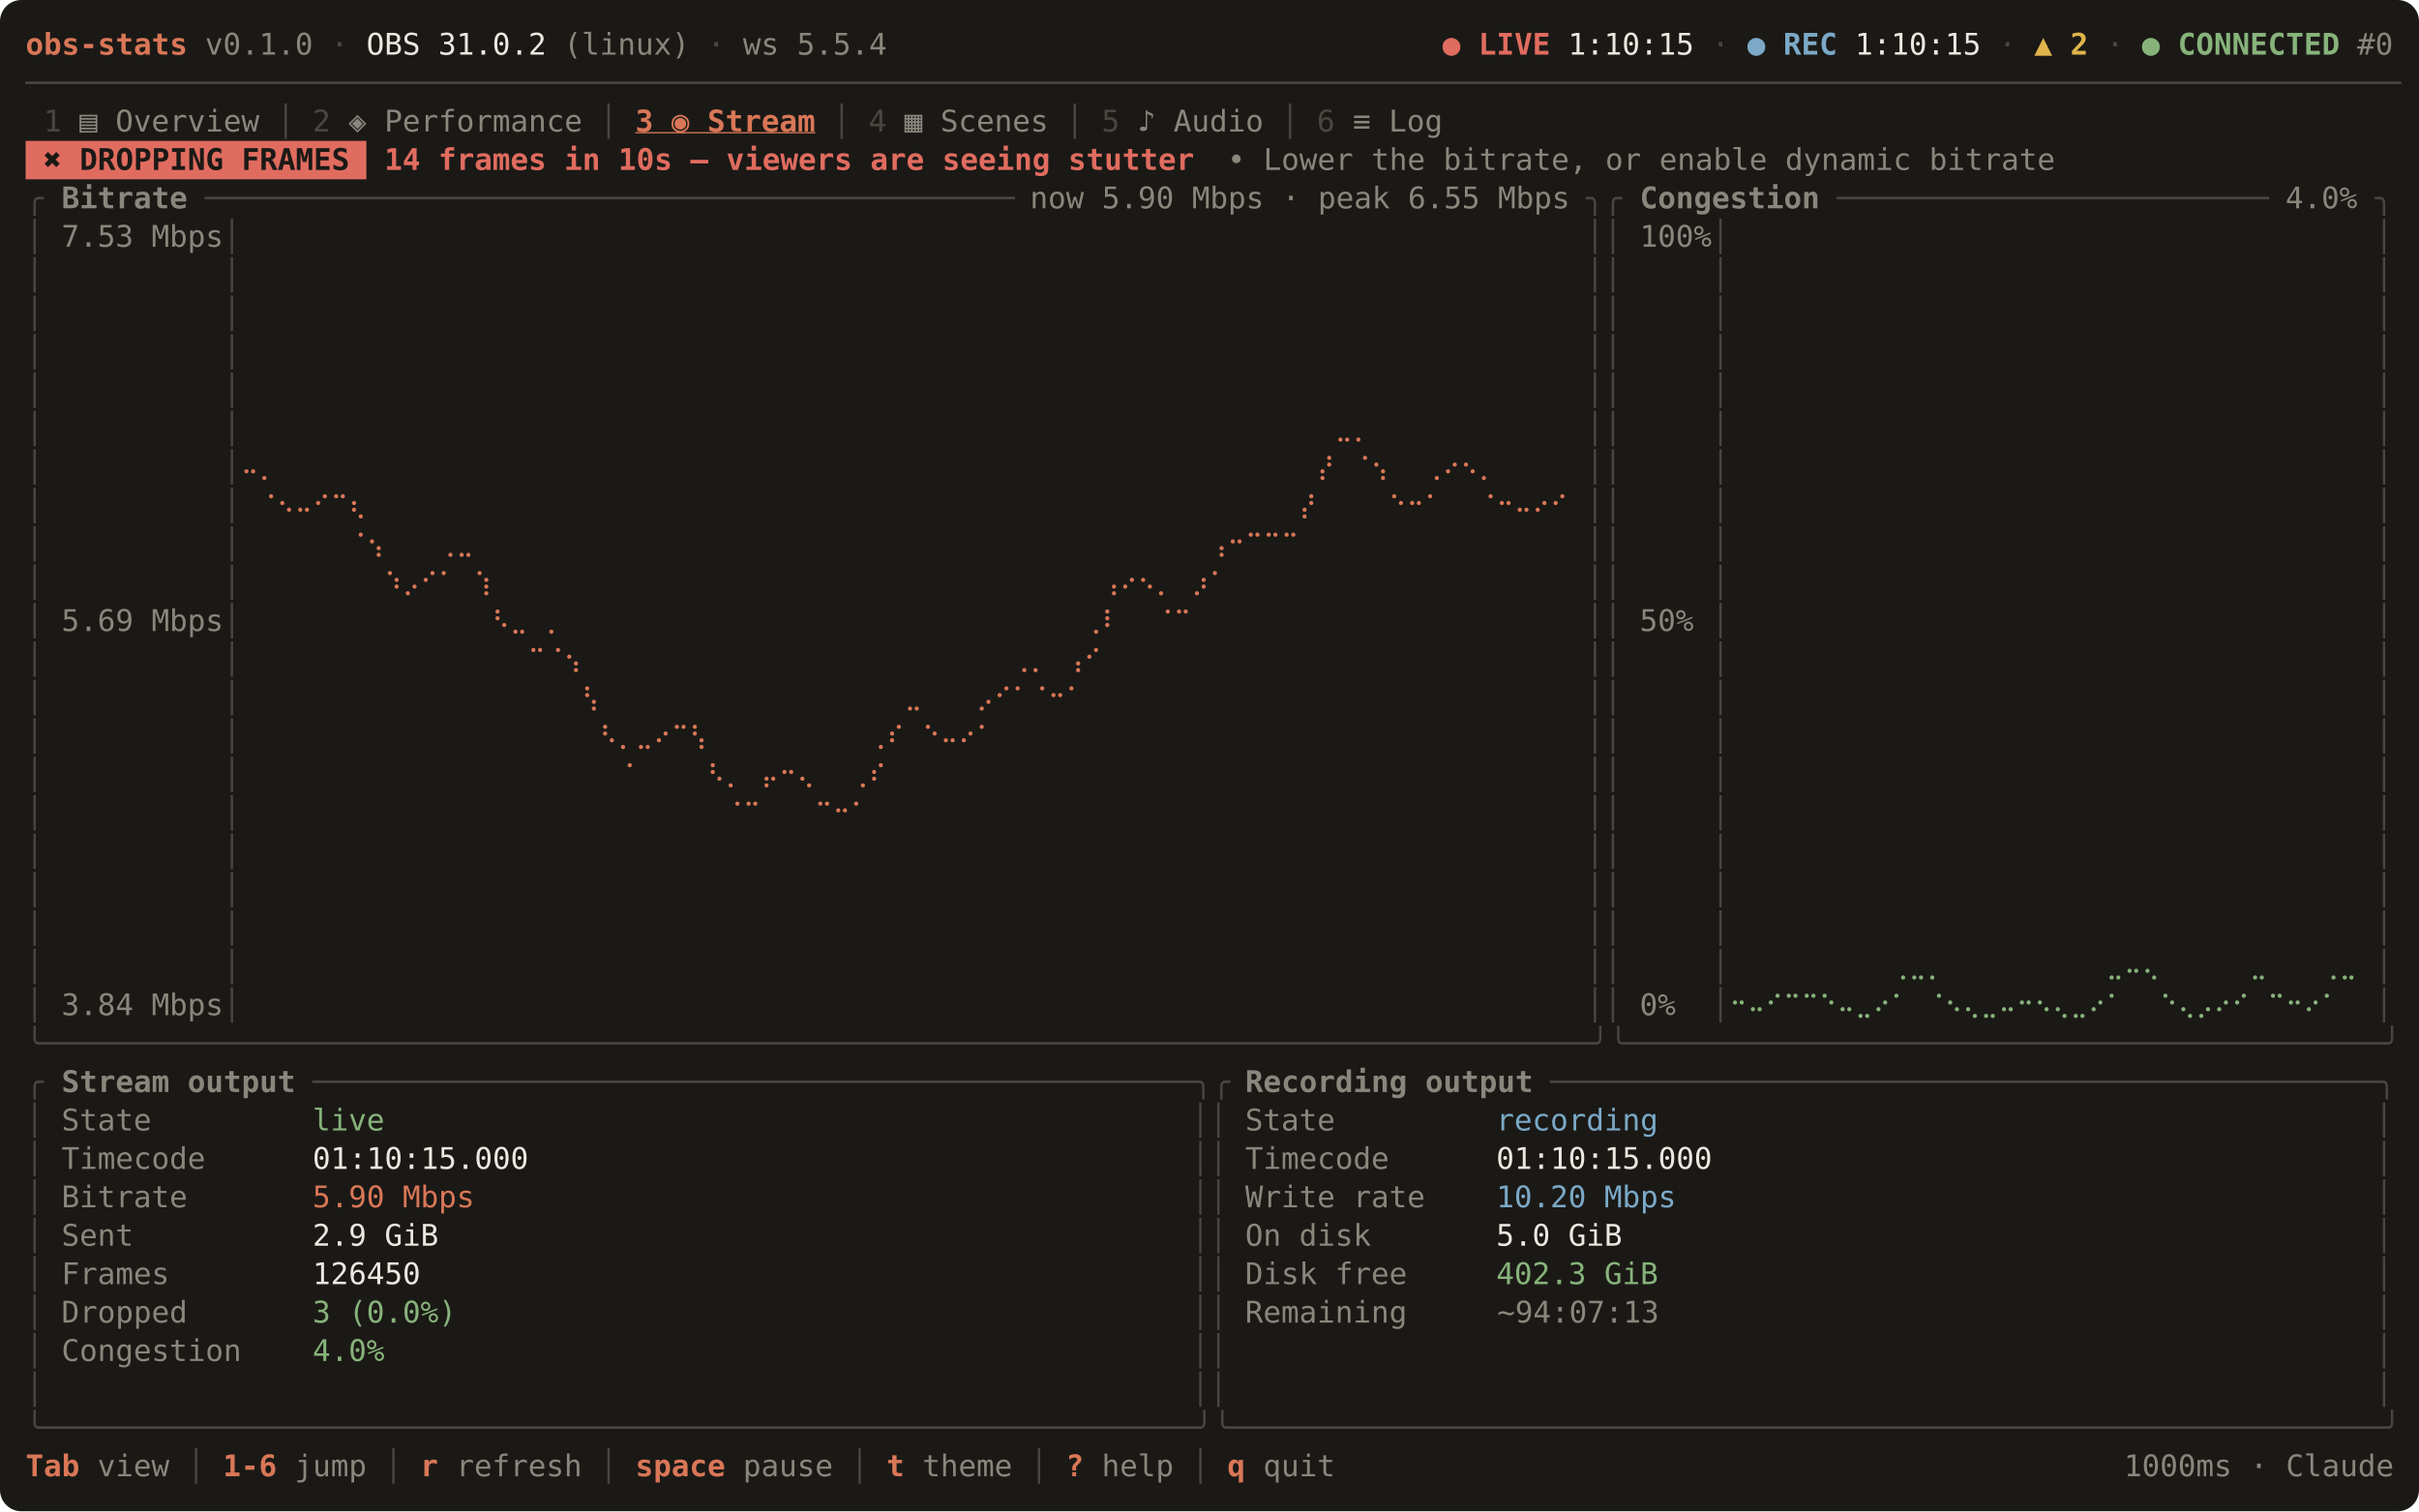
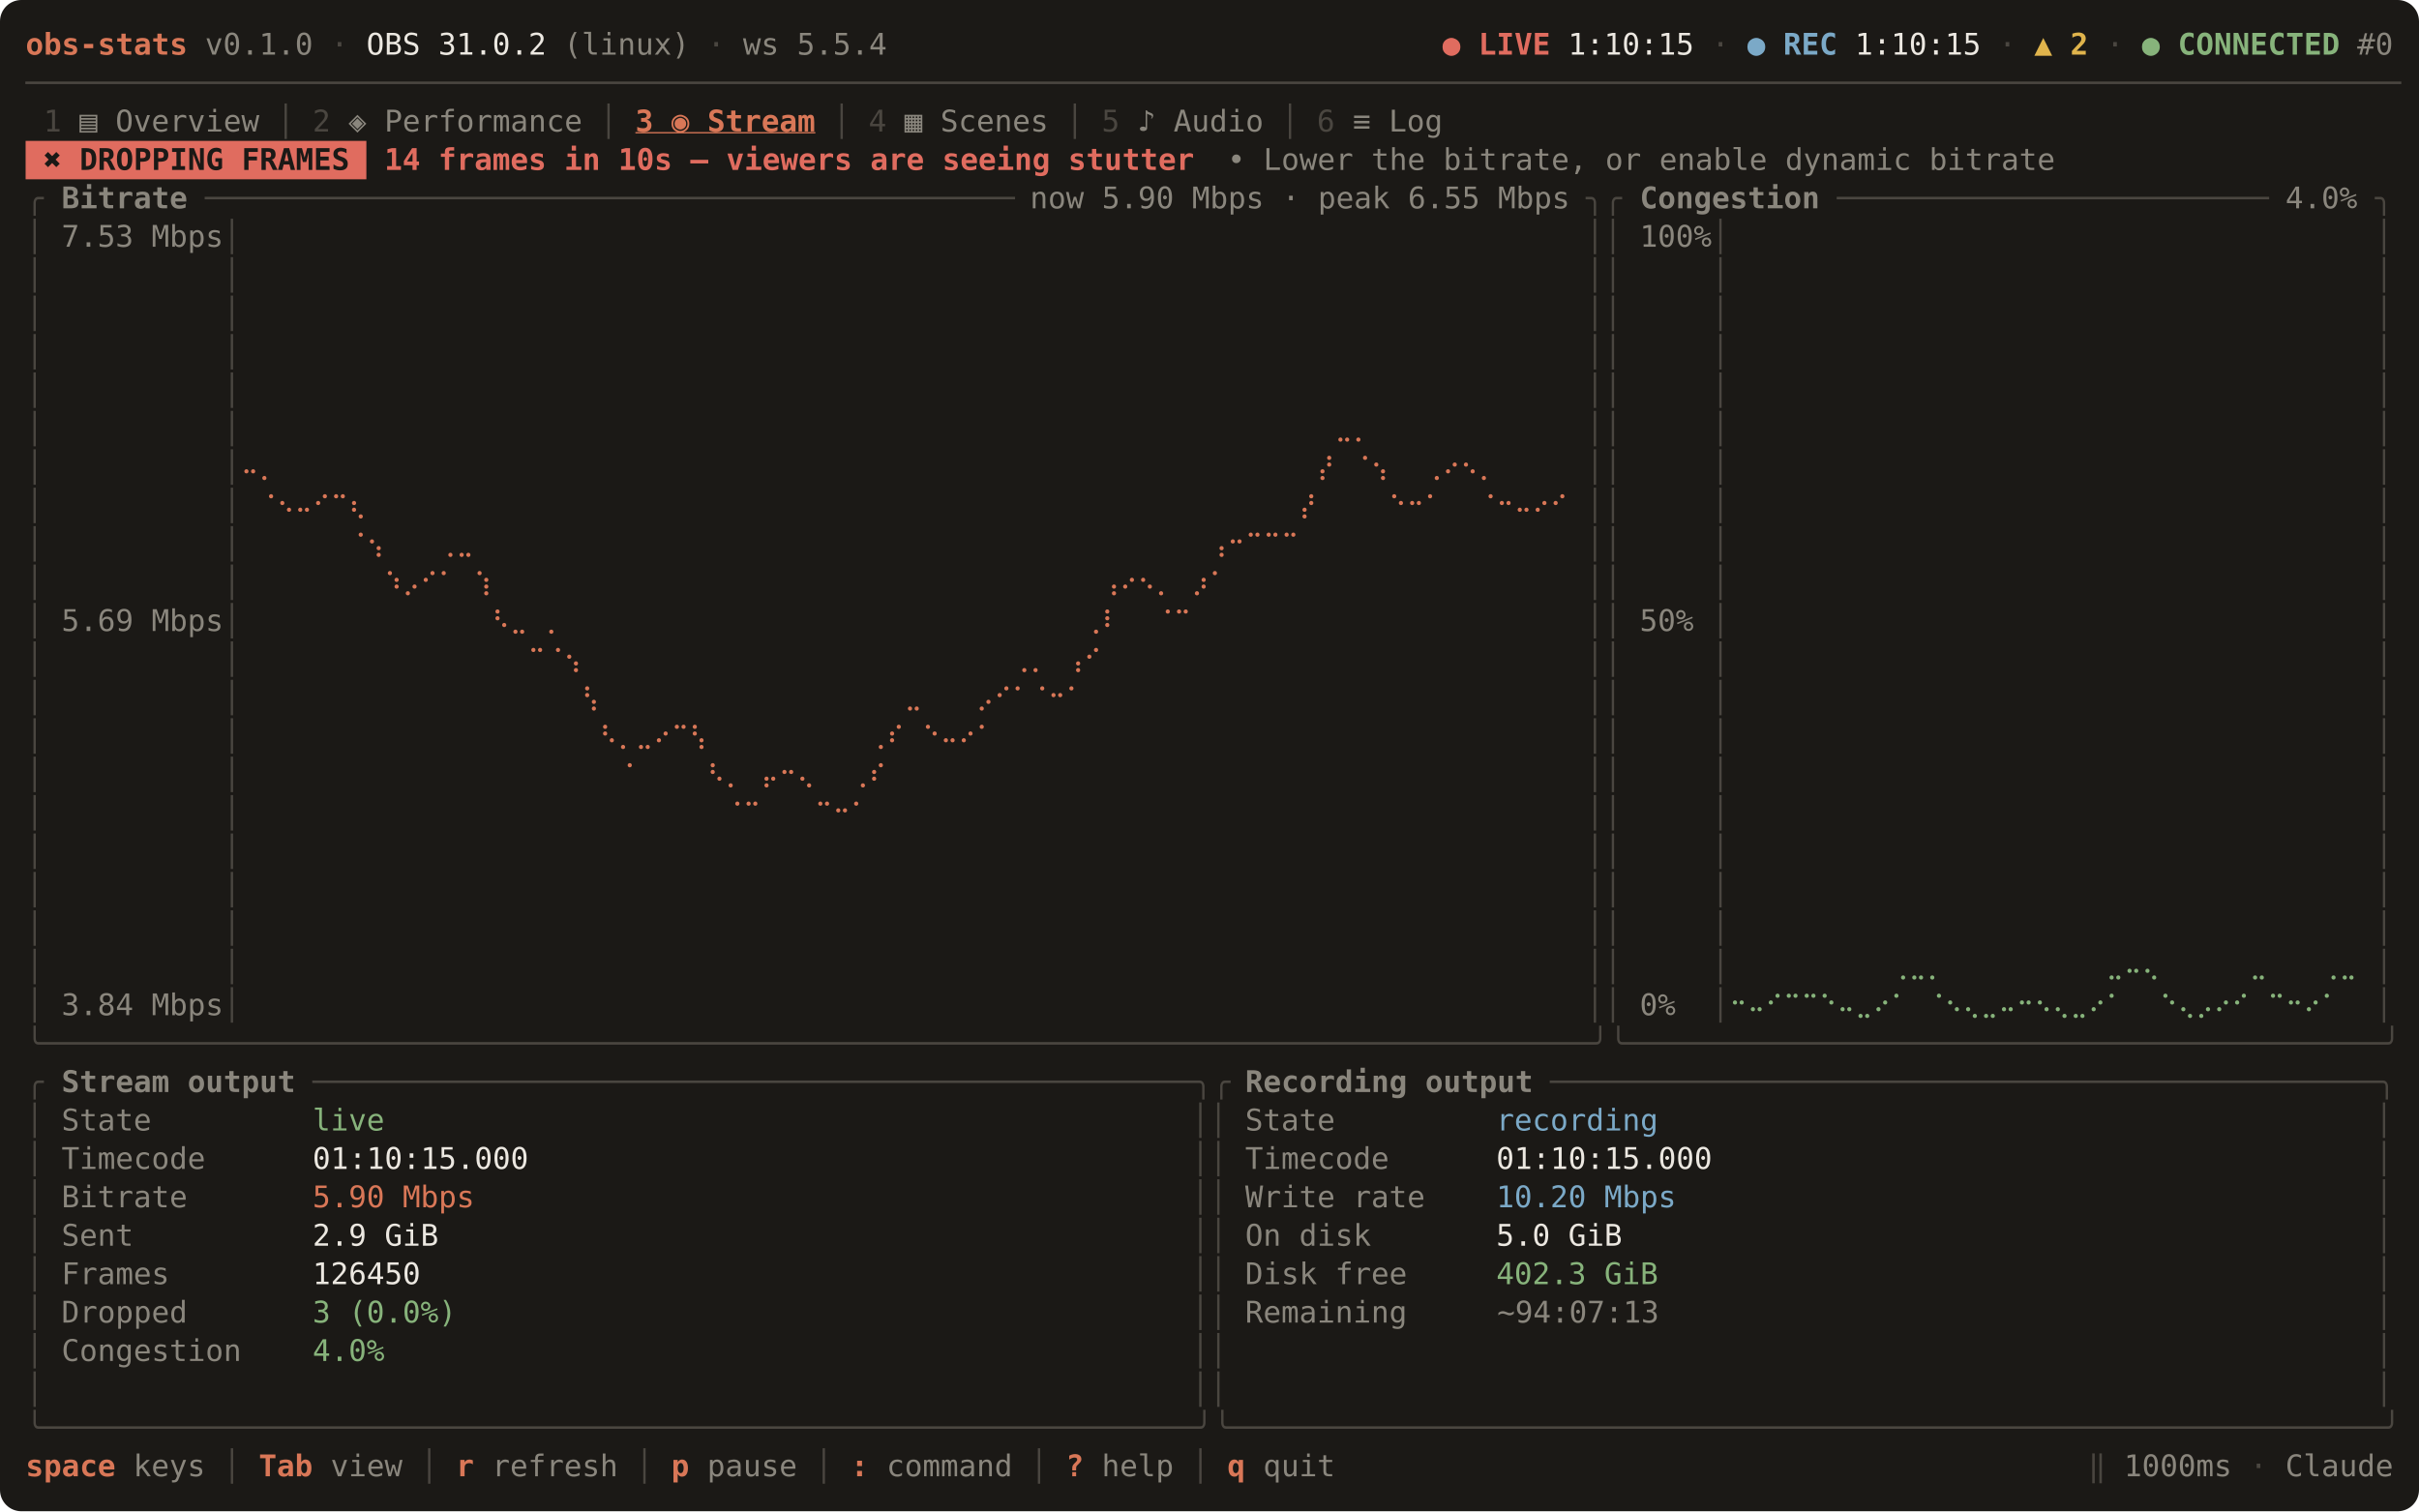
<svg xmlns="http://www.w3.org/2000/svg" viewBox="0 0 1133 708" width="1133" height="708" font-family="ui-monospace, SFMono-Regular, Menlo, Consolas, 'DejaVu Sans Mono', monospace" font-size="14">
  <rect width="100%" height="100%" rx="10" fill="#1B1916" />
  <g transform="translate(12 12)">
    <rect x="0.0" y="54.0" width="159.6" height="18.0" fill="#E06C5F" />
    <text x="0.0" y="13.6" textLength="75.6" lengthAdjust="spacingAndGlyphs" fill="#D97757" xml:space="preserve" font-weight="700">obs-stats</text>
    <text x="75.6" y="13.6" textLength="58.8" lengthAdjust="spacingAndGlyphs" fill="#8A867D" xml:space="preserve"> v0.1.0</text>
    <text x="134.4" y="13.6" textLength="25.2" lengthAdjust="spacingAndGlyphs" fill="#4A4640" xml:space="preserve"> · </text>
    <text x="159.6" y="13.6" textLength="84.0" lengthAdjust="spacingAndGlyphs" fill="#ECE8E1" xml:space="preserve">OBS 31.0.2</text>
    <text x="243.6" y="13.6" textLength="67.2" lengthAdjust="spacingAndGlyphs" fill="#8A867D" xml:space="preserve"> (linux)</text>
    <text x="310.8" y="13.6" textLength="25.2" lengthAdjust="spacingAndGlyphs" fill="#4A4640" xml:space="preserve"> · </text>
    <text x="336.0" y="13.6" textLength="67.2" lengthAdjust="spacingAndGlyphs" fill="#8A867D" xml:space="preserve">ws 5.5.4</text>
    <text x="663.6" y="13.6" textLength="50.4" lengthAdjust="spacingAndGlyphs" fill="#E06C5F" xml:space="preserve" font-weight="700">● LIVE</text>
    <text x="714.0" y="13.6" textLength="67.2" lengthAdjust="spacingAndGlyphs" fill="#ECE8E1" xml:space="preserve"> 1:10:15</text>
    <text x="781.2" y="13.6" textLength="25.2" lengthAdjust="spacingAndGlyphs" fill="#4A4640" xml:space="preserve"> · </text>
    <text x="806.4" y="13.6" textLength="42.0" lengthAdjust="spacingAndGlyphs" fill="#7BA9C7" xml:space="preserve" font-weight="700">● REC</text>
    <text x="848.4" y="13.6" textLength="67.2" lengthAdjust="spacingAndGlyphs" fill="#ECE8E1" xml:space="preserve"> 1:10:15</text>
    <text x="915.6" y="13.6" textLength="25.2" lengthAdjust="spacingAndGlyphs" fill="#4A4640" xml:space="preserve"> · </text>
    <text x="940.8" y="13.6" textLength="25.2" lengthAdjust="spacingAndGlyphs" fill="#E0B44C" xml:space="preserve" font-weight="700">▲ 2</text>
    <text x="966.0" y="13.6" textLength="25.2" lengthAdjust="spacingAndGlyphs" fill="#4A4640" xml:space="preserve"> · </text>
    <text x="991.2" y="13.6" textLength="92.4" lengthAdjust="spacingAndGlyphs" fill="#87B37B" xml:space="preserve" font-weight="700">● CONNECTED</text>
    <text x="1083.6" y="13.6" textLength="25.2" lengthAdjust="spacingAndGlyphs" fill="#8A867D" xml:space="preserve"> #0</text>
    <text x="0.0" y="31.6" textLength="1108.8" lengthAdjust="spacingAndGlyphs" fill="#4A4640" xml:space="preserve">────────────────────────────────────────────────────────────────────────────────────────────────────────────────────────────────────</text>
    <text x="8.4" y="49.6" textLength="16.8" lengthAdjust="spacingAndGlyphs" fill="#4A4640" xml:space="preserve">1 </text>
    <text x="25.2" y="49.6" textLength="92.4" lengthAdjust="spacingAndGlyphs" fill="#8A867D" xml:space="preserve">▤ Overview </text>
    <text x="117.6" y="49.6" textLength="8.4" lengthAdjust="spacingAndGlyphs" fill="#4A4640" xml:space="preserve">│</text>
    <text x="134.4" y="49.6" textLength="16.8" lengthAdjust="spacingAndGlyphs" fill="#4A4640" xml:space="preserve">2 </text>
    <text x="151.2" y="49.6" textLength="117.6" lengthAdjust="spacingAndGlyphs" fill="#8A867D" xml:space="preserve">◈ Performance </text>
    <text x="268.8" y="49.6" textLength="8.4" lengthAdjust="spacingAndGlyphs" fill="#4A4640" xml:space="preserve">│</text>
    <text x="285.6" y="49.6" textLength="84.0" lengthAdjust="spacingAndGlyphs" fill="#D97757" xml:space="preserve" font-weight="700" text-decoration="underline">3 ◉ Stream</text>
    <text x="378.0" y="49.6" textLength="8.4" lengthAdjust="spacingAndGlyphs" fill="#4A4640" xml:space="preserve">│</text>
    <text x="394.8" y="49.6" textLength="16.8" lengthAdjust="spacingAndGlyphs" fill="#4A4640" xml:space="preserve">4 </text>
    <text x="411.6" y="49.6" textLength="75.6" lengthAdjust="spacingAndGlyphs" fill="#8A867D" xml:space="preserve">▦ Scenes </text>
    <text x="487.2" y="49.6" textLength="8.4" lengthAdjust="spacingAndGlyphs" fill="#4A4640" xml:space="preserve">│</text>
    <text x="504.0" y="49.6" textLength="16.8" lengthAdjust="spacingAndGlyphs" fill="#4A4640" xml:space="preserve">5 </text>
    <text x="520.8" y="49.6" textLength="67.2" lengthAdjust="spacingAndGlyphs" fill="#8A867D" xml:space="preserve">♪ Audio </text>
    <text x="588.0" y="49.6" textLength="8.4" lengthAdjust="spacingAndGlyphs" fill="#4A4640" xml:space="preserve">│</text>
    <text x="604.8" y="49.6" textLength="16.8" lengthAdjust="spacingAndGlyphs" fill="#4A4640" xml:space="preserve">6 </text>
    <text x="621.6" y="49.6" textLength="487.2" lengthAdjust="spacingAndGlyphs" fill="#8A867D" xml:space="preserve">≡ Log                                                     </text>
    <text x="0.0" y="67.6" textLength="159.6" lengthAdjust="spacingAndGlyphs" fill="#1B1916" xml:space="preserve" font-weight="700"> ✖ DROPPING FRAMES </text>
    <text x="159.6" y="67.6" textLength="386.4" lengthAdjust="spacingAndGlyphs" fill="#E06C5F" xml:space="preserve" font-weight="700"> 14 frames in 10s — viewers are seeing stutter</text>
    <text x="546.0" y="67.6" textLength="403.2" lengthAdjust="spacingAndGlyphs" fill="#8A867D" xml:space="preserve">  • Lower the bitrate, or enable dynamic bitrate</text>
    <text x="0.0" y="85.6" textLength="8.4" lengthAdjust="spacingAndGlyphs" fill="#4A4640" xml:space="preserve">╭</text>
    <text x="8.4" y="85.6" textLength="75.6" lengthAdjust="spacingAndGlyphs" fill="#8A867D" xml:space="preserve" font-weight="700"> Bitrate </text>
    <text x="84.0" y="85.6" textLength="378.0" lengthAdjust="spacingAndGlyphs" fill="#4A4640" xml:space="preserve">─────────────────────────────────────────────</text>
    <text x="462.0" y="85.6" textLength="268.8" lengthAdjust="spacingAndGlyphs" fill="#8A867D" xml:space="preserve"> now 5.90 Mbps · peak 6.55 Mbps </text>
    <text x="730.8" y="85.6" textLength="16.8" lengthAdjust="spacingAndGlyphs" fill="#4A4640" xml:space="preserve">╮╭</text>
    <text x="747.6" y="85.6" textLength="100.8" lengthAdjust="spacingAndGlyphs" fill="#8A867D" xml:space="preserve" font-weight="700"> Congestion </text>
    <text x="848.4" y="85.6" textLength="201.6" lengthAdjust="spacingAndGlyphs" fill="#4A4640" xml:space="preserve">────────────────────────</text>
    <text x="1050.0" y="85.6" textLength="50.4" lengthAdjust="spacingAndGlyphs" fill="#8A867D" xml:space="preserve"> 4.0% </text>
    <text x="1100.4" y="85.6" textLength="8.4" lengthAdjust="spacingAndGlyphs" fill="#4A4640" xml:space="preserve">╮</text>
    <text x="0.0" y="103.6" textLength="8.4" lengthAdjust="spacingAndGlyphs" fill="#4A4640" xml:space="preserve">│</text>
    <text x="16.8" y="103.6" textLength="75.6" lengthAdjust="spacingAndGlyphs" fill="#8A867D" xml:space="preserve">7.53 Mbps</text>
    <text x="92.4" y="103.6" textLength="8.4" lengthAdjust="spacingAndGlyphs" fill="#4A4640" xml:space="preserve">│</text>
    <text x="730.8" y="103.6" textLength="16.8" lengthAdjust="spacingAndGlyphs" fill="#4A4640" xml:space="preserve">││</text>
    <text x="756.0" y="103.6" textLength="33.6" lengthAdjust="spacingAndGlyphs" fill="#8A867D" xml:space="preserve">100%</text>
    <text x="789.6" y="103.6" textLength="8.4" lengthAdjust="spacingAndGlyphs" fill="#4A4640" xml:space="preserve">│</text>
    <text x="1100.4" y="103.6" textLength="8.4" lengthAdjust="spacingAndGlyphs" fill="#4A4640" xml:space="preserve">│</text>
    <text x="0.0" y="121.6" textLength="8.4" lengthAdjust="spacingAndGlyphs" fill="#4A4640" xml:space="preserve">│</text>
    <text x="92.4" y="121.6" textLength="8.4" lengthAdjust="spacingAndGlyphs" fill="#4A4640" xml:space="preserve">│</text>
    <text x="730.8" y="121.6" textLength="16.8" lengthAdjust="spacingAndGlyphs" fill="#4A4640" xml:space="preserve">││</text>
    <text x="789.6" y="121.6" textLength="8.4" lengthAdjust="spacingAndGlyphs" fill="#4A4640" xml:space="preserve">│</text>
    <text x="1100.4" y="121.6" textLength="8.4" lengthAdjust="spacingAndGlyphs" fill="#4A4640" xml:space="preserve">│</text>
    <text x="0.0" y="139.6" textLength="8.4" lengthAdjust="spacingAndGlyphs" fill="#4A4640" xml:space="preserve">│</text>
    <text x="92.4" y="139.6" textLength="8.4" lengthAdjust="spacingAndGlyphs" fill="#4A4640" xml:space="preserve">│</text>
    <text x="730.8" y="139.6" textLength="16.8" lengthAdjust="spacingAndGlyphs" fill="#4A4640" xml:space="preserve">││</text>
    <text x="789.6" y="139.6" textLength="8.4" lengthAdjust="spacingAndGlyphs" fill="#4A4640" xml:space="preserve">│</text>
    <text x="1100.4" y="139.6" textLength="8.4" lengthAdjust="spacingAndGlyphs" fill="#4A4640" xml:space="preserve">│</text>
    <text x="0.0" y="157.6" textLength="8.4" lengthAdjust="spacingAndGlyphs" fill="#4A4640" xml:space="preserve">│</text>
    <text x="92.4" y="157.6" textLength="8.4" lengthAdjust="spacingAndGlyphs" fill="#4A4640" xml:space="preserve">│</text>
    <text x="730.8" y="157.6" textLength="16.8" lengthAdjust="spacingAndGlyphs" fill="#4A4640" xml:space="preserve">││</text>
    <text x="789.6" y="157.6" textLength="8.4" lengthAdjust="spacingAndGlyphs" fill="#4A4640" xml:space="preserve">│</text>
    <text x="1100.4" y="157.6" textLength="8.4" lengthAdjust="spacingAndGlyphs" fill="#4A4640" xml:space="preserve">│</text>
    <text x="0.0" y="175.6" textLength="8.4" lengthAdjust="spacingAndGlyphs" fill="#4A4640" xml:space="preserve">│</text>
    <text x="92.4" y="175.6" textLength="8.4" lengthAdjust="spacingAndGlyphs" fill="#4A4640" xml:space="preserve">│</text>
    <text x="730.8" y="175.6" textLength="16.8" lengthAdjust="spacingAndGlyphs" fill="#4A4640" xml:space="preserve">││</text>
    <text x="789.6" y="175.6" textLength="8.4" lengthAdjust="spacingAndGlyphs" fill="#4A4640" xml:space="preserve">│</text>
    <text x="1100.4" y="175.6" textLength="8.4" lengthAdjust="spacingAndGlyphs" fill="#4A4640" xml:space="preserve">│</text>
    <text x="0.0" y="193.6" textLength="8.4" lengthAdjust="spacingAndGlyphs" fill="#4A4640" xml:space="preserve">│</text>
    <text x="92.4" y="193.6" textLength="8.4" lengthAdjust="spacingAndGlyphs" fill="#4A4640" xml:space="preserve">│</text>
    <text x="613.2" y="193.6" textLength="16.8" lengthAdjust="spacingAndGlyphs" fill="#D97757" xml:space="preserve">⣀⡀</text>
    <text x="730.8" y="193.6" textLength="16.8" lengthAdjust="spacingAndGlyphs" fill="#4A4640" xml:space="preserve">││</text>
    <text x="789.6" y="193.6" textLength="8.4" lengthAdjust="spacingAndGlyphs" fill="#4A4640" xml:space="preserve">│</text>
    <text x="1100.4" y="193.6" textLength="8.4" lengthAdjust="spacingAndGlyphs" fill="#4A4640" xml:space="preserve">│</text>
    <text x="0.0" y="211.6" textLength="8.4" lengthAdjust="spacingAndGlyphs" fill="#4A4640" xml:space="preserve">│</text>
    <text x="92.4" y="211.6" textLength="8.4" lengthAdjust="spacingAndGlyphs" fill="#4A4640" xml:space="preserve">│</text>
    <text x="100.8" y="211.6" textLength="16.8" lengthAdjust="spacingAndGlyphs" fill="#D97757" xml:space="preserve">⠤⡀</text>
    <text x="604.8" y="211.6" textLength="8.4" lengthAdjust="spacingAndGlyphs" fill="#D97757" xml:space="preserve">⡜</text>
    <text x="621.6" y="211.6" textLength="16.8" lengthAdjust="spacingAndGlyphs" fill="#D97757" xml:space="preserve">⠈⢢</text>
    <text x="655.2" y="211.6" textLength="33.6" lengthAdjust="spacingAndGlyphs" fill="#D97757" xml:space="preserve">⢀⠔⠢⡀</text>
    <text x="730.8" y="211.6" textLength="16.8" lengthAdjust="spacingAndGlyphs" fill="#4A4640" xml:space="preserve">││</text>
    <text x="789.6" y="211.6" textLength="8.4" lengthAdjust="spacingAndGlyphs" fill="#4A4640" xml:space="preserve">│</text>
    <text x="1100.4" y="211.6" textLength="8.4" lengthAdjust="spacingAndGlyphs" fill="#4A4640" xml:space="preserve">│</text>
    <text x="0.0" y="229.6" textLength="8.4" lengthAdjust="spacingAndGlyphs" fill="#4A4640" xml:space="preserve">│</text>
    <text x="92.4" y="229.6" textLength="8.4" lengthAdjust="spacingAndGlyphs" fill="#4A4640" xml:space="preserve">│</text>
    <text x="109.2" y="229.6" textLength="50.4" lengthAdjust="spacingAndGlyphs" fill="#D97757" xml:space="preserve">⠈⠢⠤⠊⠉⢆</text>
    <text x="596.4" y="229.6" textLength="8.4" lengthAdjust="spacingAndGlyphs" fill="#D97757" xml:space="preserve">⡜</text>
    <text x="638.4" y="229.6" textLength="25.2" lengthAdjust="spacingAndGlyphs" fill="#D97757" xml:space="preserve">⠑⠒⠁</text>
    <text x="680.4" y="229.6" textLength="42.0" lengthAdjust="spacingAndGlyphs" fill="#D97757" xml:space="preserve">⠈⠒⠤⠔⠊</text>
    <text x="730.8" y="229.6" textLength="16.8" lengthAdjust="spacingAndGlyphs" fill="#4A4640" xml:space="preserve">││</text>
    <text x="789.6" y="229.6" textLength="8.4" lengthAdjust="spacingAndGlyphs" fill="#4A4640" xml:space="preserve">│</text>
    <text x="1100.4" y="229.6" textLength="8.4" lengthAdjust="spacingAndGlyphs" fill="#4A4640" xml:space="preserve">│</text>
    <text x="0.0" y="247.6" textLength="8.4" lengthAdjust="spacingAndGlyphs" fill="#4A4640" xml:space="preserve">│</text>
    <text x="92.4" y="247.6" textLength="8.4" lengthAdjust="spacingAndGlyphs" fill="#4A4640" xml:space="preserve">│</text>
    <text x="151.2" y="247.6" textLength="16.8" lengthAdjust="spacingAndGlyphs" fill="#D97757" xml:space="preserve">⠈⢢</text>
    <text x="193.2" y="247.6" textLength="16.8" lengthAdjust="spacingAndGlyphs" fill="#D97757" xml:space="preserve">⢀⣀</text>
    <text x="554.4" y="247.6" textLength="42.0" lengthAdjust="spacingAndGlyphs" fill="#D97757" xml:space="preserve">⢠⠒⠉⠉⠉</text>
    <text x="730.8" y="247.6" textLength="16.8" lengthAdjust="spacingAndGlyphs" fill="#4A4640" xml:space="preserve">││</text>
    <text x="789.6" y="247.6" textLength="8.4" lengthAdjust="spacingAndGlyphs" fill="#4A4640" xml:space="preserve">│</text>
    <text x="1100.4" y="247.6" textLength="8.4" lengthAdjust="spacingAndGlyphs" fill="#4A4640" xml:space="preserve">│</text>
    <text x="0.0" y="265.6" textLength="8.4" lengthAdjust="spacingAndGlyphs" fill="#4A4640" xml:space="preserve">│</text>
    <text x="92.4" y="265.6" textLength="8.4" lengthAdjust="spacingAndGlyphs" fill="#4A4640" xml:space="preserve">│</text>
    <text x="168.0" y="265.6" textLength="33.6" lengthAdjust="spacingAndGlyphs" fill="#D97757" xml:space="preserve">⠱⡠⠊⠁</text>
    <text x="210.0" y="265.6" textLength="8.4" lengthAdjust="spacingAndGlyphs" fill="#D97757" xml:space="preserve">⢱</text>
    <text x="504.0" y="265.6" textLength="33.6" lengthAdjust="spacingAndGlyphs" fill="#D97757" xml:space="preserve">⢠⠔⠢⡀</text>
    <text x="546.0" y="265.6" textLength="16.8" lengthAdjust="spacingAndGlyphs" fill="#D97757" xml:space="preserve">⡰⠁</text>
    <text x="730.8" y="265.6" textLength="16.8" lengthAdjust="spacingAndGlyphs" fill="#4A4640" xml:space="preserve">││</text>
    <text x="789.6" y="265.6" textLength="8.4" lengthAdjust="spacingAndGlyphs" fill="#4A4640" xml:space="preserve">│</text>
    <text x="1100.4" y="265.6" textLength="8.4" lengthAdjust="spacingAndGlyphs" fill="#4A4640" xml:space="preserve">│</text>
    <text x="0.0" y="283.6" textLength="8.4" lengthAdjust="spacingAndGlyphs" fill="#4A4640" xml:space="preserve">│</text>
    <text x="16.8" y="283.6" textLength="75.6" lengthAdjust="spacingAndGlyphs" fill="#8A867D" xml:space="preserve">5.69 Mbps</text>
    <text x="92.4" y="283.6" textLength="8.4" lengthAdjust="spacingAndGlyphs" fill="#4A4640" xml:space="preserve">│</text>
    <text x="218.4" y="283.6" textLength="16.8" lengthAdjust="spacingAndGlyphs" fill="#D97757" xml:space="preserve">⠣⣀</text>
    <text x="243.6" y="283.6" textLength="8.4" lengthAdjust="spacingAndGlyphs" fill="#D97757" xml:space="preserve">⡀</text>
    <text x="495.6" y="283.6" textLength="16.8" lengthAdjust="spacingAndGlyphs" fill="#D97757" xml:space="preserve">⢀⠇</text>
    <text x="529.2" y="283.6" textLength="16.8" lengthAdjust="spacingAndGlyphs" fill="#D97757" xml:space="preserve">⠈⠉</text>
    <text x="730.8" y="283.6" textLength="16.8" lengthAdjust="spacingAndGlyphs" fill="#4A4640" xml:space="preserve">││</text>
    <text x="756.0" y="283.6" textLength="25.2" lengthAdjust="spacingAndGlyphs" fill="#8A867D" xml:space="preserve">50%</text>
    <text x="789.6" y="283.6" textLength="8.4" lengthAdjust="spacingAndGlyphs" fill="#4A4640" xml:space="preserve">│</text>
    <text x="1100.4" y="283.6" textLength="8.4" lengthAdjust="spacingAndGlyphs" fill="#4A4640" xml:space="preserve">│</text>
    <text x="0.0" y="301.6" textLength="8.4" lengthAdjust="spacingAndGlyphs" fill="#4A4640" xml:space="preserve">│</text>
    <text x="92.4" y="301.6" textLength="8.4" lengthAdjust="spacingAndGlyphs" fill="#4A4640" xml:space="preserve">│</text>
    <text x="235.2" y="301.6" textLength="25.2" lengthAdjust="spacingAndGlyphs" fill="#D97757" xml:space="preserve">⠉⠈⢢</text>
    <text x="462.0" y="301.6" textLength="16.8" lengthAdjust="spacingAndGlyphs" fill="#D97757" xml:space="preserve">⢀⡀</text>
    <text x="487.2" y="301.6" textLength="16.8" lengthAdjust="spacingAndGlyphs" fill="#D97757" xml:space="preserve">⢠⠊</text>
    <text x="730.8" y="301.6" textLength="16.8" lengthAdjust="spacingAndGlyphs" fill="#4A4640" xml:space="preserve">││</text>
    <text x="789.6" y="301.6" textLength="8.4" lengthAdjust="spacingAndGlyphs" fill="#4A4640" xml:space="preserve">│</text>
    <text x="1100.4" y="301.6" textLength="8.4" lengthAdjust="spacingAndGlyphs" fill="#4A4640" xml:space="preserve">│</text>
    <text x="0.0" y="319.6" textLength="8.4" lengthAdjust="spacingAndGlyphs" fill="#4A4640" xml:space="preserve">│</text>
    <text x="92.4" y="319.6" textLength="8.4" lengthAdjust="spacingAndGlyphs" fill="#4A4640" xml:space="preserve">│</text>
    <text x="260.4" y="319.6" textLength="8.4" lengthAdjust="spacingAndGlyphs" fill="#D97757" xml:space="preserve">⢣</text>
    <text x="411.6" y="319.6" textLength="8.4" lengthAdjust="spacingAndGlyphs" fill="#D97757" xml:space="preserve">⣀</text>
    <text x="445.2" y="319.6" textLength="50.4" lengthAdjust="spacingAndGlyphs" fill="#D97757" xml:space="preserve">⡠⠊⠁⠈⠒⠁</text>
    <text x="730.8" y="319.6" textLength="16.8" lengthAdjust="spacingAndGlyphs" fill="#4A4640" xml:space="preserve">││</text>
    <text x="789.6" y="319.6" textLength="8.4" lengthAdjust="spacingAndGlyphs" fill="#4A4640" xml:space="preserve">│</text>
    <text x="1100.4" y="319.6" textLength="8.4" lengthAdjust="spacingAndGlyphs" fill="#4A4640" xml:space="preserve">│</text>
    <text x="0.0" y="337.6" textLength="8.4" lengthAdjust="spacingAndGlyphs" fill="#4A4640" xml:space="preserve">│</text>
    <text x="92.4" y="337.6" textLength="8.4" lengthAdjust="spacingAndGlyphs" fill="#4A4640" xml:space="preserve">│</text>
    <text x="268.8" y="337.6" textLength="50.4" lengthAdjust="spacingAndGlyphs" fill="#D97757" xml:space="preserve">⠣⡀⣀⠔⠉⢣</text>
    <text x="394.8" y="337.6" textLength="16.8" lengthAdjust="spacingAndGlyphs" fill="#D97757" xml:space="preserve">⢀⠎</text>
    <text x="420.0" y="337.6" textLength="33.6" lengthAdjust="spacingAndGlyphs" fill="#D97757" xml:space="preserve">⠑⠤⠔⠁</text>
    <text x="730.8" y="337.6" textLength="16.8" lengthAdjust="spacingAndGlyphs" fill="#4A4640" xml:space="preserve">││</text>
    <text x="789.6" y="337.6" textLength="8.4" lengthAdjust="spacingAndGlyphs" fill="#4A4640" xml:space="preserve">│</text>
    <text x="1100.4" y="337.6" textLength="8.4" lengthAdjust="spacingAndGlyphs" fill="#4A4640" xml:space="preserve">│</text>
    <text x="0.0" y="355.6" textLength="8.4" lengthAdjust="spacingAndGlyphs" fill="#4A4640" xml:space="preserve">│</text>
    <text x="92.4" y="355.6" textLength="8.4" lengthAdjust="spacingAndGlyphs" fill="#4A4640" xml:space="preserve">│</text>
    <text x="277.2" y="355.6" textLength="8.4" lengthAdjust="spacingAndGlyphs" fill="#D97757" xml:space="preserve">⠈</text>
    <text x="319.2" y="355.6" textLength="16.8" lengthAdjust="spacingAndGlyphs" fill="#D97757" xml:space="preserve">⠣⡀</text>
    <text x="344.4" y="355.6" textLength="25.2" lengthAdjust="spacingAndGlyphs" fill="#D97757" xml:space="preserve">⡤⠒⢄</text>
    <text x="386.4" y="355.6" textLength="16.8" lengthAdjust="spacingAndGlyphs" fill="#D97757" xml:space="preserve">⢀⠎</text>
    <text x="730.8" y="355.6" textLength="16.8" lengthAdjust="spacingAndGlyphs" fill="#4A4640" xml:space="preserve">││</text>
    <text x="789.6" y="355.6" textLength="8.4" lengthAdjust="spacingAndGlyphs" fill="#4A4640" xml:space="preserve">│</text>
    <text x="1100.4" y="355.6" textLength="8.4" lengthAdjust="spacingAndGlyphs" fill="#4A4640" xml:space="preserve">│</text>
    <text x="0.0" y="373.6" textLength="8.4" lengthAdjust="spacingAndGlyphs" fill="#4A4640" xml:space="preserve">│</text>
    <text x="92.4" y="373.6" textLength="8.4" lengthAdjust="spacingAndGlyphs" fill="#4A4640" xml:space="preserve">│</text>
    <text x="327.6" y="373.6" textLength="16.8" lengthAdjust="spacingAndGlyphs" fill="#D97757" xml:space="preserve">⠈⠉</text>
    <text x="369.6" y="373.6" textLength="25.2" lengthAdjust="spacingAndGlyphs" fill="#D97757" xml:space="preserve">⠉⠒⠁</text>
    <text x="730.8" y="373.6" textLength="16.8" lengthAdjust="spacingAndGlyphs" fill="#4A4640" xml:space="preserve">││</text>
    <text x="789.6" y="373.6" textLength="8.4" lengthAdjust="spacingAndGlyphs" fill="#4A4640" xml:space="preserve">│</text>
    <text x="1100.4" y="373.6" textLength="8.4" lengthAdjust="spacingAndGlyphs" fill="#4A4640" xml:space="preserve">│</text>
    <text x="0.0" y="391.6" textLength="8.4" lengthAdjust="spacingAndGlyphs" fill="#4A4640" xml:space="preserve">│</text>
    <text x="92.4" y="391.6" textLength="8.4" lengthAdjust="spacingAndGlyphs" fill="#4A4640" xml:space="preserve">│</text>
    <text x="730.8" y="391.6" textLength="16.8" lengthAdjust="spacingAndGlyphs" fill="#4A4640" xml:space="preserve">││</text>
    <text x="789.6" y="391.6" textLength="8.4" lengthAdjust="spacingAndGlyphs" fill="#4A4640" xml:space="preserve">│</text>
    <text x="1100.4" y="391.6" textLength="8.4" lengthAdjust="spacingAndGlyphs" fill="#4A4640" xml:space="preserve">│</text>
    <text x="0.0" y="409.6" textLength="8.4" lengthAdjust="spacingAndGlyphs" fill="#4A4640" xml:space="preserve">│</text>
    <text x="92.4" y="409.6" textLength="8.4" lengthAdjust="spacingAndGlyphs" fill="#4A4640" xml:space="preserve">│</text>
    <text x="730.8" y="409.6" textLength="16.8" lengthAdjust="spacingAndGlyphs" fill="#4A4640" xml:space="preserve">││</text>
    <text x="789.6" y="409.6" textLength="8.4" lengthAdjust="spacingAndGlyphs" fill="#4A4640" xml:space="preserve">│</text>
    <text x="1100.4" y="409.6" textLength="8.4" lengthAdjust="spacingAndGlyphs" fill="#4A4640" xml:space="preserve">│</text>
    <text x="0.0" y="427.6" textLength="8.4" lengthAdjust="spacingAndGlyphs" fill="#4A4640" xml:space="preserve">│</text>
    <text x="92.4" y="427.6" textLength="8.4" lengthAdjust="spacingAndGlyphs" fill="#4A4640" xml:space="preserve">│</text>
    <text x="730.8" y="427.6" textLength="16.8" lengthAdjust="spacingAndGlyphs" fill="#4A4640" xml:space="preserve">││</text>
    <text x="789.6" y="427.6" textLength="8.4" lengthAdjust="spacingAndGlyphs" fill="#4A4640" xml:space="preserve">│</text>
    <text x="1100.4" y="427.6" textLength="8.4" lengthAdjust="spacingAndGlyphs" fill="#4A4640" xml:space="preserve">│</text>
    <text x="0.0" y="445.6" textLength="8.4" lengthAdjust="spacingAndGlyphs" fill="#4A4640" xml:space="preserve">│</text>
    <text x="92.4" y="445.6" textLength="8.4" lengthAdjust="spacingAndGlyphs" fill="#4A4640" xml:space="preserve">│</text>
    <text x="730.8" y="445.6" textLength="16.8" lengthAdjust="spacingAndGlyphs" fill="#4A4640" xml:space="preserve">││</text>
    <text x="789.6" y="445.6" textLength="8.4" lengthAdjust="spacingAndGlyphs" fill="#4A4640" xml:space="preserve">│</text>
    <text x="873.6" y="445.6" textLength="25.2" lengthAdjust="spacingAndGlyphs" fill="#87B37B" xml:space="preserve">⢀⣀⡀</text>
    <text x="974.4" y="445.6" textLength="25.2" lengthAdjust="spacingAndGlyphs" fill="#87B37B" xml:space="preserve">⣀⠤⢄</text>
    <text x="1041.6" y="445.6" textLength="8.4" lengthAdjust="spacingAndGlyphs" fill="#87B37B" xml:space="preserve">⣀</text>
    <text x="1075.2" y="445.6" textLength="16.8" lengthAdjust="spacingAndGlyphs" fill="#87B37B" xml:space="preserve">⢀⣀</text>
    <text x="1100.4" y="445.6" textLength="8.4" lengthAdjust="spacingAndGlyphs" fill="#4A4640" xml:space="preserve">│</text>
    <text x="0.0" y="463.6" textLength="8.4" lengthAdjust="spacingAndGlyphs" fill="#4A4640" xml:space="preserve">│</text>
    <text x="16.8" y="463.6" textLength="75.6" lengthAdjust="spacingAndGlyphs" fill="#8A867D" xml:space="preserve">3.84 Mbps</text>
    <text x="92.4" y="463.6" textLength="8.4" lengthAdjust="spacingAndGlyphs" fill="#4A4640" xml:space="preserve">│</text>
    <text x="730.8" y="463.6" textLength="16.8" lengthAdjust="spacingAndGlyphs" fill="#4A4640" xml:space="preserve">││</text>
    <text x="756.0" y="463.6" textLength="16.8" lengthAdjust="spacingAndGlyphs" fill="#8A867D" xml:space="preserve">0%</text>
    <text x="789.6" y="463.6" textLength="8.4" lengthAdjust="spacingAndGlyphs" fill="#4A4640" xml:space="preserve">│</text>
    <text x="798.0" y="463.6" textLength="84.0" lengthAdjust="spacingAndGlyphs" fill="#87B37B" xml:space="preserve">⠒⠤⠊⠉⠉⠑⠤⣀⠔⠁</text>
    <text x="890.4" y="463.6" textLength="92.4" lengthAdjust="spacingAndGlyphs" fill="#87B37B" xml:space="preserve">⠈⠢⢄⣀⠤⠒⠢⢄⣀⠔⠁</text>
    <text x="999.6" y="463.6" textLength="42.0" lengthAdjust="spacingAndGlyphs" fill="#87B37B" xml:space="preserve">⠑⢄⡠⠔⠊</text>
    <text x="1050.0" y="463.6" textLength="33.6" lengthAdjust="spacingAndGlyphs" fill="#87B37B" xml:space="preserve">⠉⠒⠔⠁</text>
    <text x="1100.4" y="463.6" textLength="8.4" lengthAdjust="spacingAndGlyphs" fill="#4A4640" xml:space="preserve">│</text>
    <text x="0.0" y="481.6" textLength="1108.8" lengthAdjust="spacingAndGlyphs" fill="#4A4640" xml:space="preserve">╰──────────────────────────────────────────────────────────────────────────────────────╯╰──────────────────────────────────────────╯</text>
    <text x="0.0" y="499.6" textLength="8.4" lengthAdjust="spacingAndGlyphs" fill="#4A4640" xml:space="preserve">╭</text>
    <text x="8.4" y="499.6" textLength="126.0" lengthAdjust="spacingAndGlyphs" fill="#8A867D" xml:space="preserve" font-weight="700"> Stream output </text>
    <text x="134.4" y="499.6" textLength="428.4" lengthAdjust="spacingAndGlyphs" fill="#4A4640" xml:space="preserve">─────────────────────────────────────────────────╮╭</text>
    <text x="562.8" y="499.6" textLength="151.2" lengthAdjust="spacingAndGlyphs" fill="#8A867D" xml:space="preserve" font-weight="700"> Recording output </text>
    <text x="714.0" y="499.6" textLength="394.8" lengthAdjust="spacingAndGlyphs" fill="#4A4640" xml:space="preserve">──────────────────────────────────────────────╮</text>
    <text x="0.0" y="517.6" textLength="8.4" lengthAdjust="spacingAndGlyphs" fill="#4A4640" xml:space="preserve">│</text>
    <text x="16.8" y="517.6" textLength="117.6" lengthAdjust="spacingAndGlyphs" fill="#8A867D" xml:space="preserve">State         </text>
    <text x="134.4" y="517.6" textLength="33.6" lengthAdjust="spacingAndGlyphs" fill="#87B37B" xml:space="preserve">live</text>
    <text x="546.0" y="517.6" textLength="16.8" lengthAdjust="spacingAndGlyphs" fill="#4A4640" xml:space="preserve">││</text>
    <text x="571.2" y="517.6" textLength="117.6" lengthAdjust="spacingAndGlyphs" fill="#8A867D" xml:space="preserve">State         </text>
    <text x="688.8" y="517.6" textLength="75.6" lengthAdjust="spacingAndGlyphs" fill="#7BA9C7" xml:space="preserve">recording</text>
    <text x="1100.4" y="517.6" textLength="8.4" lengthAdjust="spacingAndGlyphs" fill="#4A4640" xml:space="preserve">│</text>
    <text x="0.0" y="535.6" textLength="8.4" lengthAdjust="spacingAndGlyphs" fill="#4A4640" xml:space="preserve">│</text>
    <text x="16.8" y="535.6" textLength="117.6" lengthAdjust="spacingAndGlyphs" fill="#8A867D" xml:space="preserve">Timecode      </text>
    <text x="134.4" y="535.6" textLength="411.6" lengthAdjust="spacingAndGlyphs" fill="#ECE8E1" xml:space="preserve">01:10:15.000                                     </text>
    <text x="546.0" y="535.6" textLength="16.8" lengthAdjust="spacingAndGlyphs" fill="#4A4640" xml:space="preserve">││</text>
    <text x="571.2" y="535.6" textLength="117.6" lengthAdjust="spacingAndGlyphs" fill="#8A867D" xml:space="preserve">Timecode      </text>
    <text x="688.8" y="535.6" textLength="411.6" lengthAdjust="spacingAndGlyphs" fill="#ECE8E1" xml:space="preserve">01:10:15.000                                     </text>
    <text x="1100.4" y="535.6" textLength="8.4" lengthAdjust="spacingAndGlyphs" fill="#4A4640" xml:space="preserve">│</text>
    <text x="0.0" y="553.6" textLength="8.4" lengthAdjust="spacingAndGlyphs" fill="#4A4640" xml:space="preserve">│</text>
    <text x="16.8" y="553.6" textLength="117.6" lengthAdjust="spacingAndGlyphs" fill="#8A867D" xml:space="preserve">Bitrate       </text>
    <text x="134.4" y="553.6" textLength="75.6" lengthAdjust="spacingAndGlyphs" fill="#D97757" xml:space="preserve">5.90 Mbps</text>
    <text x="546.0" y="553.6" textLength="16.8" lengthAdjust="spacingAndGlyphs" fill="#4A4640" xml:space="preserve">││</text>
    <text x="571.2" y="553.6" textLength="117.6" lengthAdjust="spacingAndGlyphs" fill="#8A867D" xml:space="preserve">Write rate    </text>
    <text x="688.8" y="553.6" textLength="84.0" lengthAdjust="spacingAndGlyphs" fill="#7BA9C7" xml:space="preserve">10.20 Mbps</text>
    <text x="1100.4" y="553.6" textLength="8.4" lengthAdjust="spacingAndGlyphs" fill="#4A4640" xml:space="preserve">│</text>
    <text x="0.0" y="571.6" textLength="8.4" lengthAdjust="spacingAndGlyphs" fill="#4A4640" xml:space="preserve">│</text>
    <text x="16.8" y="571.6" textLength="117.6" lengthAdjust="spacingAndGlyphs" fill="#8A867D" xml:space="preserve">Sent          </text>
    <text x="134.4" y="571.6" textLength="411.6" lengthAdjust="spacingAndGlyphs" fill="#ECE8E1" xml:space="preserve">2.9 GiB                                          </text>
    <text x="546.0" y="571.6" textLength="16.8" lengthAdjust="spacingAndGlyphs" fill="#4A4640" xml:space="preserve">││</text>
    <text x="571.2" y="571.6" textLength="117.6" lengthAdjust="spacingAndGlyphs" fill="#8A867D" xml:space="preserve">On disk       </text>
    <text x="688.8" y="571.6" textLength="411.6" lengthAdjust="spacingAndGlyphs" fill="#ECE8E1" xml:space="preserve">5.0 GiB                                          </text>
    <text x="1100.4" y="571.6" textLength="8.4" lengthAdjust="spacingAndGlyphs" fill="#4A4640" xml:space="preserve">│</text>
    <text x="0.0" y="589.6" textLength="8.4" lengthAdjust="spacingAndGlyphs" fill="#4A4640" xml:space="preserve">│</text>
    <text x="16.8" y="589.6" textLength="117.6" lengthAdjust="spacingAndGlyphs" fill="#8A867D" xml:space="preserve">Frames        </text>
    <text x="134.4" y="589.6" textLength="411.6" lengthAdjust="spacingAndGlyphs" fill="#ECE8E1" xml:space="preserve">126450                                           </text>
    <text x="546.0" y="589.6" textLength="16.8" lengthAdjust="spacingAndGlyphs" fill="#4A4640" xml:space="preserve">││</text>
    <text x="571.2" y="589.6" textLength="117.6" lengthAdjust="spacingAndGlyphs" fill="#8A867D" xml:space="preserve">Disk free     </text>
    <text x="688.8" y="589.6" textLength="75.6" lengthAdjust="spacingAndGlyphs" fill="#87B37B" xml:space="preserve">402.3 GiB</text>
    <text x="1100.4" y="589.6" textLength="8.4" lengthAdjust="spacingAndGlyphs" fill="#4A4640" xml:space="preserve">│</text>
    <text x="0.0" y="607.6" textLength="8.4" lengthAdjust="spacingAndGlyphs" fill="#4A4640" xml:space="preserve">│</text>
    <text x="16.8" y="607.6" textLength="117.6" lengthAdjust="spacingAndGlyphs" fill="#8A867D" xml:space="preserve">Dropped       </text>
    <text x="134.4" y="607.6" textLength="67.2" lengthAdjust="spacingAndGlyphs" fill="#87B37B" xml:space="preserve">3 (0.0%)</text>
    <text x="546.0" y="607.6" textLength="16.8" lengthAdjust="spacingAndGlyphs" fill="#4A4640" xml:space="preserve">││</text>
    <text x="571.2" y="607.6" textLength="193.2" lengthAdjust="spacingAndGlyphs" fill="#8A867D" xml:space="preserve">Remaining     ~94:07:13</text>
    <text x="1100.4" y="607.6" textLength="8.4" lengthAdjust="spacingAndGlyphs" fill="#4A4640" xml:space="preserve">│</text>
    <text x="0.0" y="625.6" textLength="8.4" lengthAdjust="spacingAndGlyphs" fill="#4A4640" xml:space="preserve">│</text>
    <text x="16.8" y="625.6" textLength="117.6" lengthAdjust="spacingAndGlyphs" fill="#8A867D" xml:space="preserve">Congestion    </text>
    <text x="134.4" y="625.6" textLength="33.6" lengthAdjust="spacingAndGlyphs" fill="#87B37B" xml:space="preserve">4.0%</text>
    <text x="546.0" y="625.6" textLength="16.8" lengthAdjust="spacingAndGlyphs" fill="#4A4640" xml:space="preserve">││</text>
    <text x="1100.4" y="625.6" textLength="8.4" lengthAdjust="spacingAndGlyphs" fill="#4A4640" xml:space="preserve">│</text>
    <text x="0.0" y="643.6" textLength="8.4" lengthAdjust="spacingAndGlyphs" fill="#4A4640" xml:space="preserve">│</text>
    <text x="546.0" y="643.6" textLength="16.8" lengthAdjust="spacingAndGlyphs" fill="#4A4640" xml:space="preserve">││</text>
    <text x="1100.4" y="643.6" textLength="8.4" lengthAdjust="spacingAndGlyphs" fill="#4A4640" xml:space="preserve">│</text>
    <text x="0.0" y="661.6" textLength="1108.8" lengthAdjust="spacingAndGlyphs" fill="#4A4640" xml:space="preserve">╰────────────────────────────────────────────────────────────────╯╰────────────────────────────────────────────────────────────────╯</text>
-     <text x="0.0" y="679.6" textLength="25.2" lengthAdjust="spacingAndGlyphs" fill="#D97757" xml:space="preserve" font-weight="700">Tab</text>
-     <text x="25.2" y="679.6" textLength="42.0" lengthAdjust="spacingAndGlyphs" fill="#8A867D" xml:space="preserve"> view</text>
-     <text x="67.2" y="679.6" textLength="25.2" lengthAdjust="spacingAndGlyphs" fill="#4A4640" xml:space="preserve"> │ </text>
-     <text x="92.4" y="679.6" textLength="25.2" lengthAdjust="spacingAndGlyphs" fill="#D97757" xml:space="preserve" font-weight="700">1-6</text>
-     <text x="117.6" y="679.6" textLength="42.0" lengthAdjust="spacingAndGlyphs" fill="#8A867D" xml:space="preserve"> jump</text>
-     <text x="159.6" y="679.6" textLength="25.2" lengthAdjust="spacingAndGlyphs" fill="#4A4640" xml:space="preserve"> │ </text>
-     <text x="184.8" y="679.6" textLength="8.4" lengthAdjust="spacingAndGlyphs" fill="#D97757" xml:space="preserve" font-weight="700">r</text>
-     <text x="193.2" y="679.6" textLength="67.2" lengthAdjust="spacingAndGlyphs" fill="#8A867D" xml:space="preserve"> refresh</text>
-     <text x="260.4" y="679.6" textLength="25.2" lengthAdjust="spacingAndGlyphs" fill="#4A4640" xml:space="preserve"> │ </text>
-     <text x="285.6" y="679.6" textLength="42.0" lengthAdjust="spacingAndGlyphs" fill="#D97757" xml:space="preserve" font-weight="700">space</text>
-     <text x="327.6" y="679.6" textLength="50.4" lengthAdjust="spacingAndGlyphs" fill="#8A867D" xml:space="preserve"> pause</text>
-     <text x="378.0" y="679.6" textLength="25.2" lengthAdjust="spacingAndGlyphs" fill="#4A4640" xml:space="preserve"> │ </text>
-     <text x="403.2" y="679.6" textLength="8.4" lengthAdjust="spacingAndGlyphs" fill="#D97757" xml:space="preserve" font-weight="700">t</text>
-     <text x="411.6" y="679.6" textLength="50.4" lengthAdjust="spacingAndGlyphs" fill="#8A867D" xml:space="preserve"> theme</text>
+     <text x="0.0" y="679.6" textLength="42.0" lengthAdjust="spacingAndGlyphs" fill="#D97757" xml:space="preserve" font-weight="700">space</text>
+     <text x="42.0" y="679.6" textLength="42.0" lengthAdjust="spacingAndGlyphs" fill="#8A867D" xml:space="preserve"> keys</text>
+     <text x="84.0" y="679.6" textLength="25.2" lengthAdjust="spacingAndGlyphs" fill="#4A4640" xml:space="preserve"> │ </text>
+     <text x="109.2" y="679.6" textLength="25.2" lengthAdjust="spacingAndGlyphs" fill="#D97757" xml:space="preserve" font-weight="700">Tab</text>
+     <text x="134.4" y="679.6" textLength="42.0" lengthAdjust="spacingAndGlyphs" fill="#8A867D" xml:space="preserve"> view</text>
+     <text x="176.4" y="679.6" textLength="25.2" lengthAdjust="spacingAndGlyphs" fill="#4A4640" xml:space="preserve"> │ </text>
+     <text x="201.6" y="679.6" textLength="8.4" lengthAdjust="spacingAndGlyphs" fill="#D97757" xml:space="preserve" font-weight="700">r</text>
+     <text x="210.0" y="679.6" textLength="67.2" lengthAdjust="spacingAndGlyphs" fill="#8A867D" xml:space="preserve"> refresh</text>
+     <text x="277.2" y="679.6" textLength="25.2" lengthAdjust="spacingAndGlyphs" fill="#4A4640" xml:space="preserve"> │ </text>
+     <text x="302.4" y="679.6" textLength="8.4" lengthAdjust="spacingAndGlyphs" fill="#D97757" xml:space="preserve" font-weight="700">p</text>
+     <text x="310.8" y="679.6" textLength="50.4" lengthAdjust="spacingAndGlyphs" fill="#8A867D" xml:space="preserve"> pause</text>
+     <text x="361.2" y="679.6" textLength="25.2" lengthAdjust="spacingAndGlyphs" fill="#4A4640" xml:space="preserve"> │ </text>
+     <text x="386.4" y="679.6" textLength="8.4" lengthAdjust="spacingAndGlyphs" fill="#D97757" xml:space="preserve" font-weight="700">:</text>
+     <text x="394.8" y="679.6" textLength="67.2" lengthAdjust="spacingAndGlyphs" fill="#8A867D" xml:space="preserve"> command</text>
    <text x="462.0" y="679.6" textLength="25.2" lengthAdjust="spacingAndGlyphs" fill="#4A4640" xml:space="preserve"> │ </text>
    <text x="487.2" y="679.6" textLength="8.4" lengthAdjust="spacingAndGlyphs" fill="#D97757" xml:space="preserve" font-weight="700">?</text>
    <text x="495.6" y="679.6" textLength="42.0" lengthAdjust="spacingAndGlyphs" fill="#8A867D" xml:space="preserve"> help</text>
    <text x="537.6" y="679.6" textLength="25.2" lengthAdjust="spacingAndGlyphs" fill="#4A4640" xml:space="preserve"> │ </text>
    <text x="562.8" y="679.6" textLength="8.4" lengthAdjust="spacingAndGlyphs" fill="#D97757" xml:space="preserve" font-weight="700">q</text>
    <text x="571.2" y="679.6" textLength="42.0" lengthAdjust="spacingAndGlyphs" fill="#8A867D" xml:space="preserve"> quit</text>
-     <text x="982.8" y="679.6" textLength="126.0" lengthAdjust="spacingAndGlyphs" fill="#8A867D" xml:space="preserve">1000ms · Claude</text>
+     <text x="966.0" y="679.6" textLength="8.4" lengthAdjust="spacingAndGlyphs" fill="#4A4640" xml:space="preserve">‖</text>
+     <text x="982.8" y="679.6" textLength="50.4" lengthAdjust="spacingAndGlyphs" fill="#8A867D" xml:space="preserve">1000ms</text>
+     <text x="1033.2" y="679.6" textLength="25.2" lengthAdjust="spacingAndGlyphs" fill="#4A4640" xml:space="preserve"> · </text>
+     <text x="1058.4" y="679.6" textLength="50.4" lengthAdjust="spacingAndGlyphs" fill="#8A867D" xml:space="preserve">Claude</text>
  </g>
</svg>
